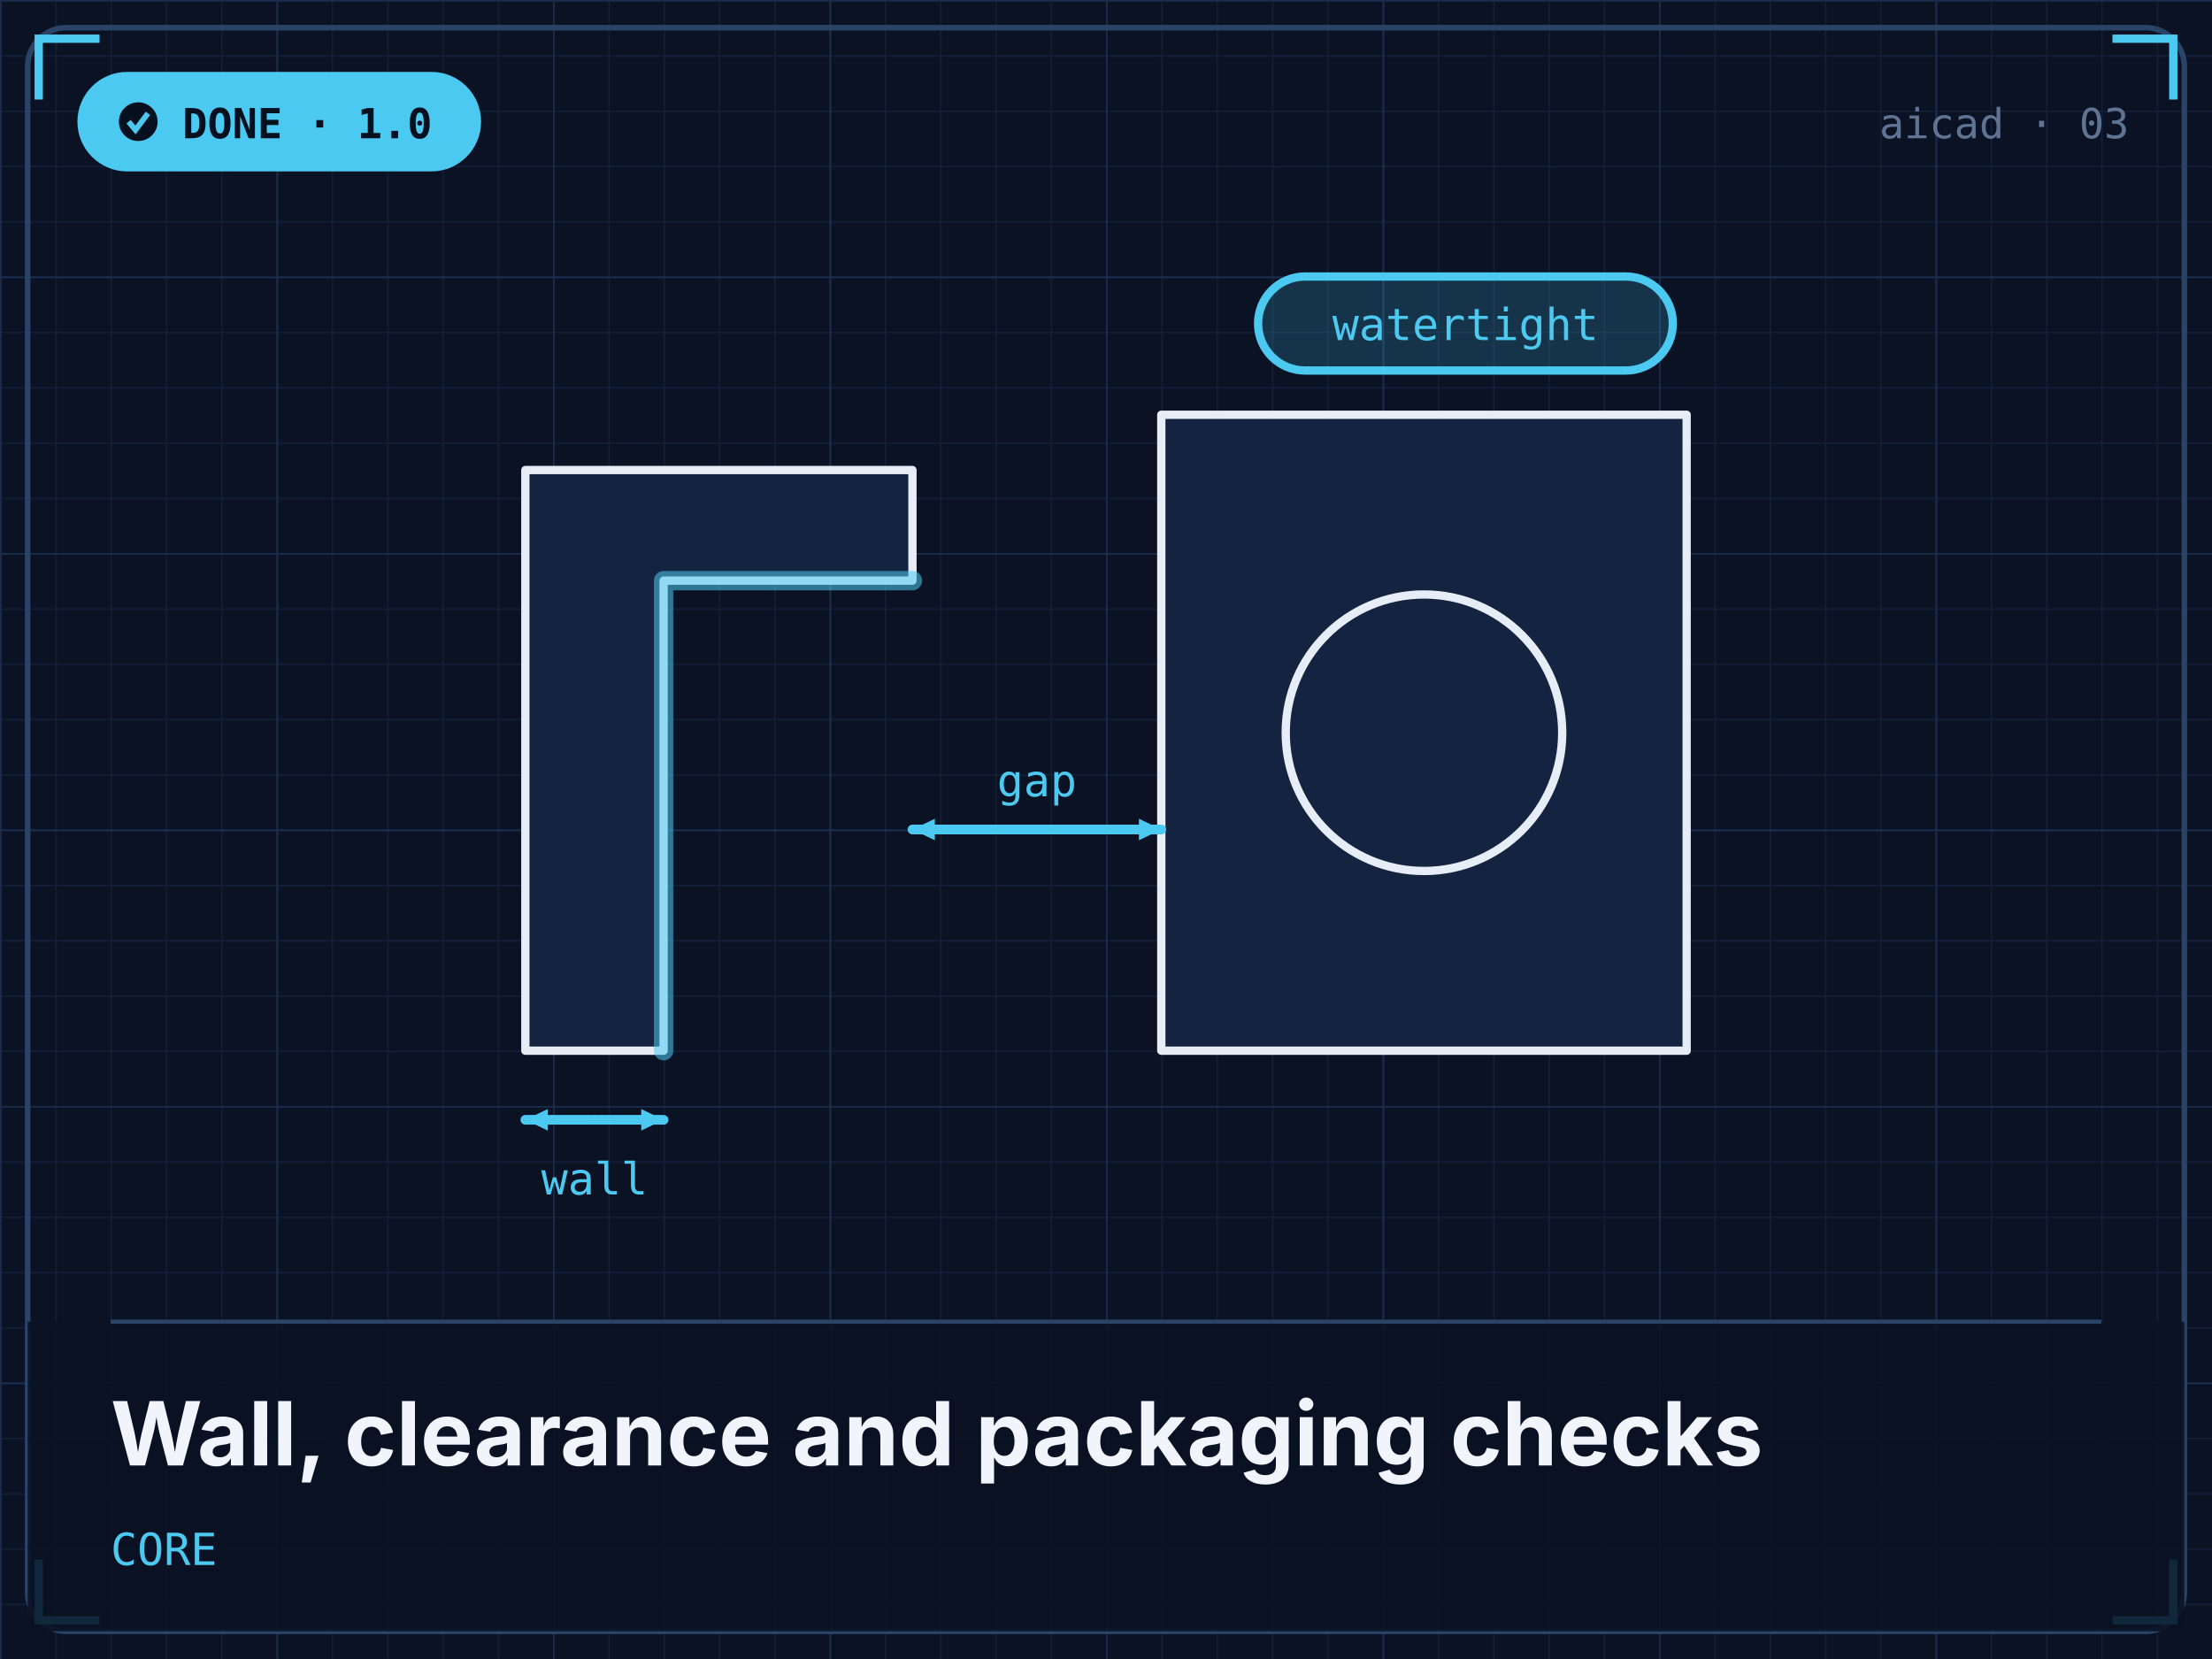
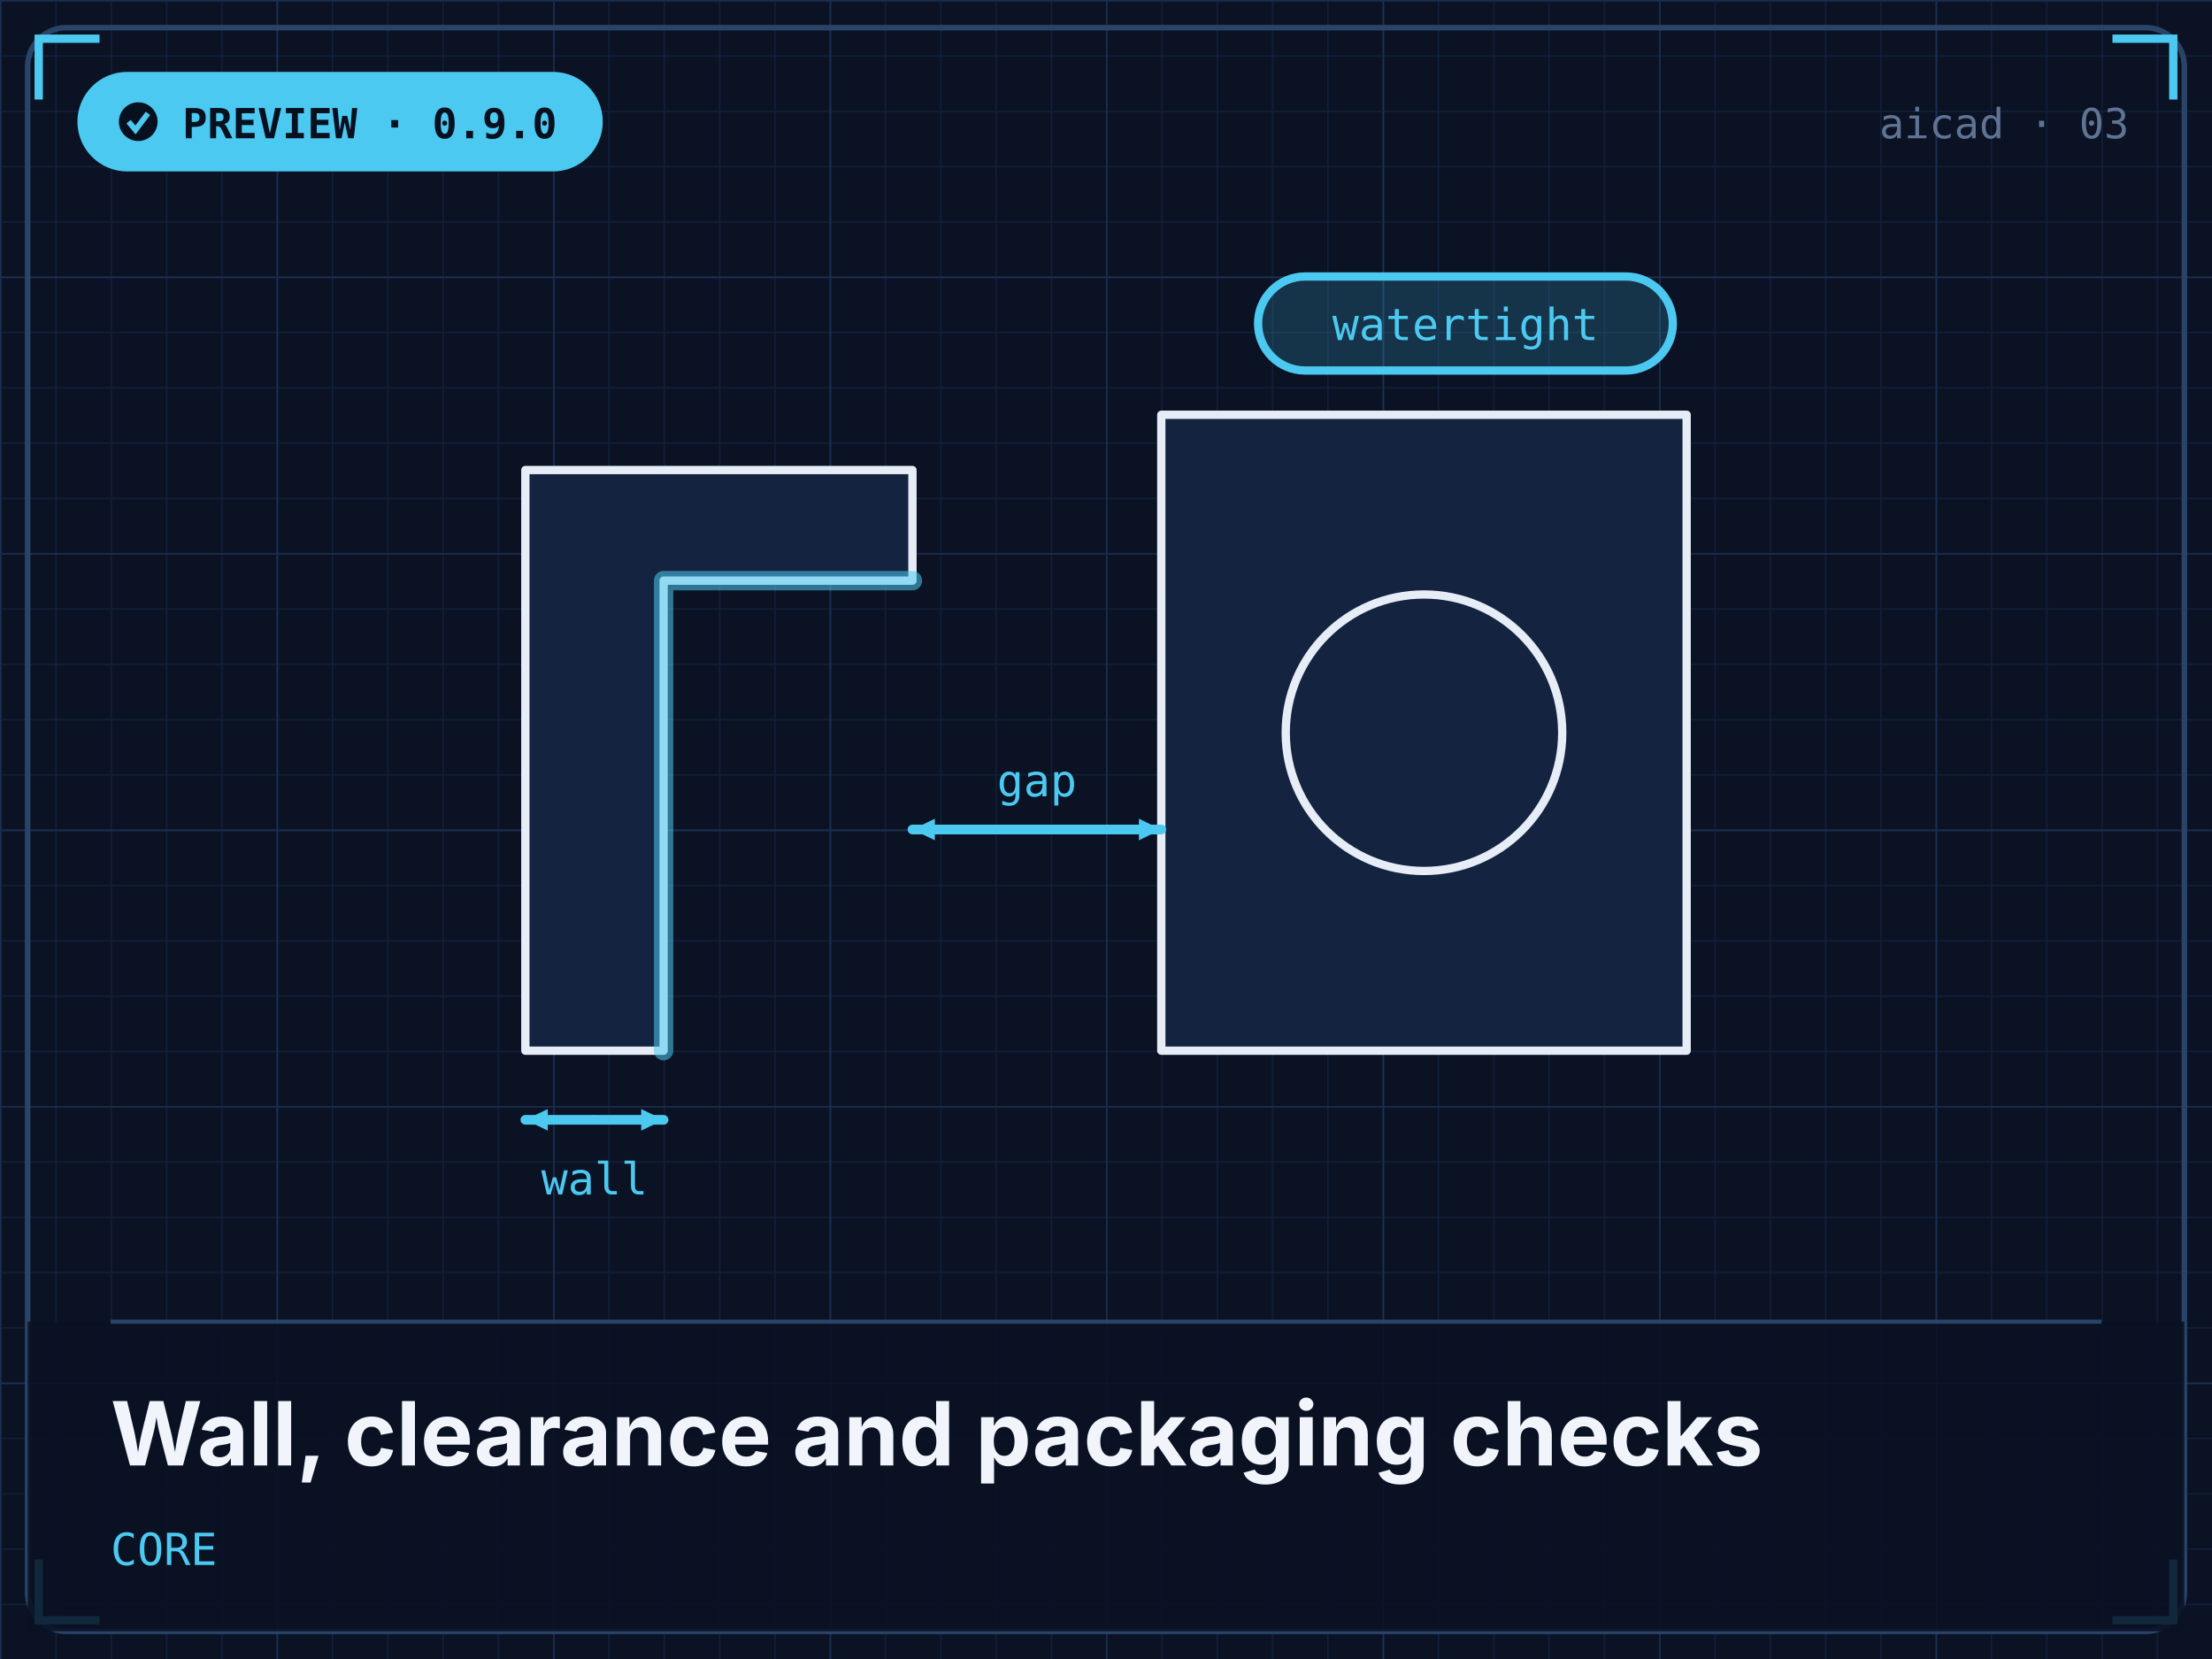
<svg xmlns="http://www.w3.org/2000/svg" width="800" height="600" viewBox="0 0 800 600" role="img" aria-label="Wall, clearance and packaging checks">
  <style>
.ln{fill:none;stroke:#e6edf7;stroke-width:3;stroke-linejoin:round;stroke-linecap:round}
.lf{fill:#14233f;stroke:#e6edf7;stroke-width:3;stroke-linejoin:round}
.lfi{fill:none;stroke:#14233f}
.lf2{fill:#0f1b33;stroke:#9fb3cf;stroke-width:2.5;stroke-linejoin:round}
.lf3{fill:#4cc9f0;fill-opacity:.35;stroke:#4cc9f0;stroke-width:3}
.fa{fill:#4cc9f0;fill-opacity:.18;stroke:#4cc9f0;stroke-width:3;stroke-linejoin:round}
.ac{fill:none;stroke:#4cc9f0;stroke-width:3.5;stroke-linecap:round;stroke-linejoin:round}
.ac-head{fill:#4cc9f0}
.af{fill:#4cc9f0}
.dm{stroke:#3a4d6b;stroke-width:2;fill:none}
.tl{fill:#e6edf7;font-family:'Inter','DejaVu Sans','Segoe UI',Arial,sans-serif;font-size:20px;font-weight:700}
.tm{fill:#4cc9f0;font-family:'JetBrains Mono','DejaVu Sans Mono',Consolas,monospace;font-size:16px}
.ts{fill:#9fb3cf;font-family:'Inter','DejaVu Sans','Segoe UI',Arial,sans-serif;font-size:14px}
.st-wip .lf,.st-wip .ln{stroke:#cbd5e1}
.st-next .lf{stroke:#4cc9f0;fill:#0f2440}
.st-next .ln{stroke:#4cc9f0}
.st-future .lf,.st-future .ln{stroke:#8aa0c0;stroke-dasharray:9 6}
.st-future .lf{fill:#101b31}
.st-future .lfi{stroke:#101b31;stroke-dasharray:none}
.st-next .lfi{stroke:#0f2440}
.st-future .lf2{stroke:#5f7393;stroke-dasharray:6 5}
.st-future .ac{stroke-opacity:.8}
.st-future .fa{fill-opacity:.09}
.mini text{display:none}
</style>
  <defs>
    <pattern id="gchecks" width="20" height="20" patternUnits="userSpaceOnUse">
      <path d="M20 0H0V20" fill="none" stroke="#12203a" stroke-width="1" />
    </pattern>
    <pattern id="Gchecks" width="100" height="100" patternUnits="userSpaceOnUse">
      <path d="M100 0H0V100" fill="none" stroke="#1a2c4c" stroke-width="1.2" />
    </pattern>
  </defs>
  <rect width="800" height="600" fill="#0a1224" />
  <rect width="800" height="600" fill="url(#gchecks)" />
  <rect width="800" height="600" fill="url(#Gchecks)" />
  <rect x="10" y="10" width="780" height="580" rx="14" fill="none" stroke="#2a4468" stroke-width="2" />
  <path d="M14,36 V14 H36" fill="none" stroke="#4cc9f0" stroke-width="3" />
  <path d="M786,36 V14 H764" fill="none" stroke="#4cc9f0" stroke-width="3" />
  <path d="M14,564 V586 H36" fill="none" stroke="#4cc9f0" stroke-width="3" />
  <path d="M786,564 V586 H764" fill="none" stroke="#4cc9f0" stroke-width="3" />
-   <rect x="28" y="26" width="146.0" height="36" rx="18" fill="#4cc9f0" />
+   <rect x="28" y="26" width="190.0" height="36" rx="18" fill="#4cc9f0" />
  <circle cx="50" cy="44" r="7" fill="#06101f" />
  <path d="M46.5,44 l2.5,3 l4.5,-6" stroke="#4cc9f0" stroke-width="2" fill="none" />
-   <text x="66" y="50" fill="#06101f" font-family="'JetBrains Mono','DejaVu Sans Mono',Consolas,monospace" font-size="15" font-weight="700">DONE · 1.0</text>
+   <text x="66" y="50" fill="#06101f" font-family="'JetBrains Mono','DejaVu Sans Mono',Consolas,monospace" font-size="15" font-weight="700">PREVIEW · 0.9.0</text>
  <text x="770" y="50" text-anchor="end" fill="#5f7393" font-family="'JetBrains Mono','DejaVu Sans Mono',Consolas,monospace" font-size="15">aicad · 03</text>
  <g class="st-done">
    <path class="lf" d="M190,380 L190,170 L330,170 L330,210 L240,210 L240,380 Z" />
    <path class="ac" d="M240,380 L240,210 L330,210" opacity="0.55" style="stroke-width:7" />
    <path class="lf" d="M420,380 L420,150 L610,150 L610,380 Z" />
    <circle class="ln" cx="515" cy="265" r="50" />
    <line class="ac" x1="375.0" y1="300.0" x2="330.0" y2="300.0" />
    <polygon class="ac-head" points="330.0,300.0 338.1,296.1 338.1,303.9" />
    <line class="ac" x1="375.0" y1="300.0" x2="420.0" y2="300.0" />
    <polygon class="ac-head" points="420.0,300.0 411.9,303.9 411.9,296.1" />
    <text class="tm" x="375" y="288" text-anchor="middle">gap</text>
    <line class="ac" x1="215.0" y1="405.0" x2="190.0" y2="405.0" />
    <polygon class="ac-head" points="190.0,405.0 198.1,401.1 198.1,408.9" />
    <line class="ac" x1="215.0" y1="405.0" x2="240.0" y2="405.0" />
    <polygon class="ac-head" points="240.0,405.0 231.9,408.9 231.9,401.1" />
    <text class="tm" x="215" y="432" text-anchor="middle">wall</text>
    <rect class="fa" x="455" y="100" width="150" height="34" rx="17" />
    <text class="tm" x="530" y="123" text-anchor="middle">watertight</text>
  </g>
  <rect x="10" y="478" width="780" height="112" fill="#0a1224" fill-opacity=".88" />
  <line x1="40" y1="478" x2="760" y2="478" stroke="#2a4468" stroke-width="1.5" />
  <text x="40" y="530" fill="#f1f5fb" font-family="'Inter','DejaVu Sans','Segoe UI',Arial,sans-serif" font-size="32" font-weight="700">Wall, clearance and packaging checks</text>
  <text x="40" y="566" fill="#4cc9f0" font-family="'JetBrains Mono','DejaVu Sans Mono',Consolas,monospace" font-size="16">CORE</text>
</svg>
